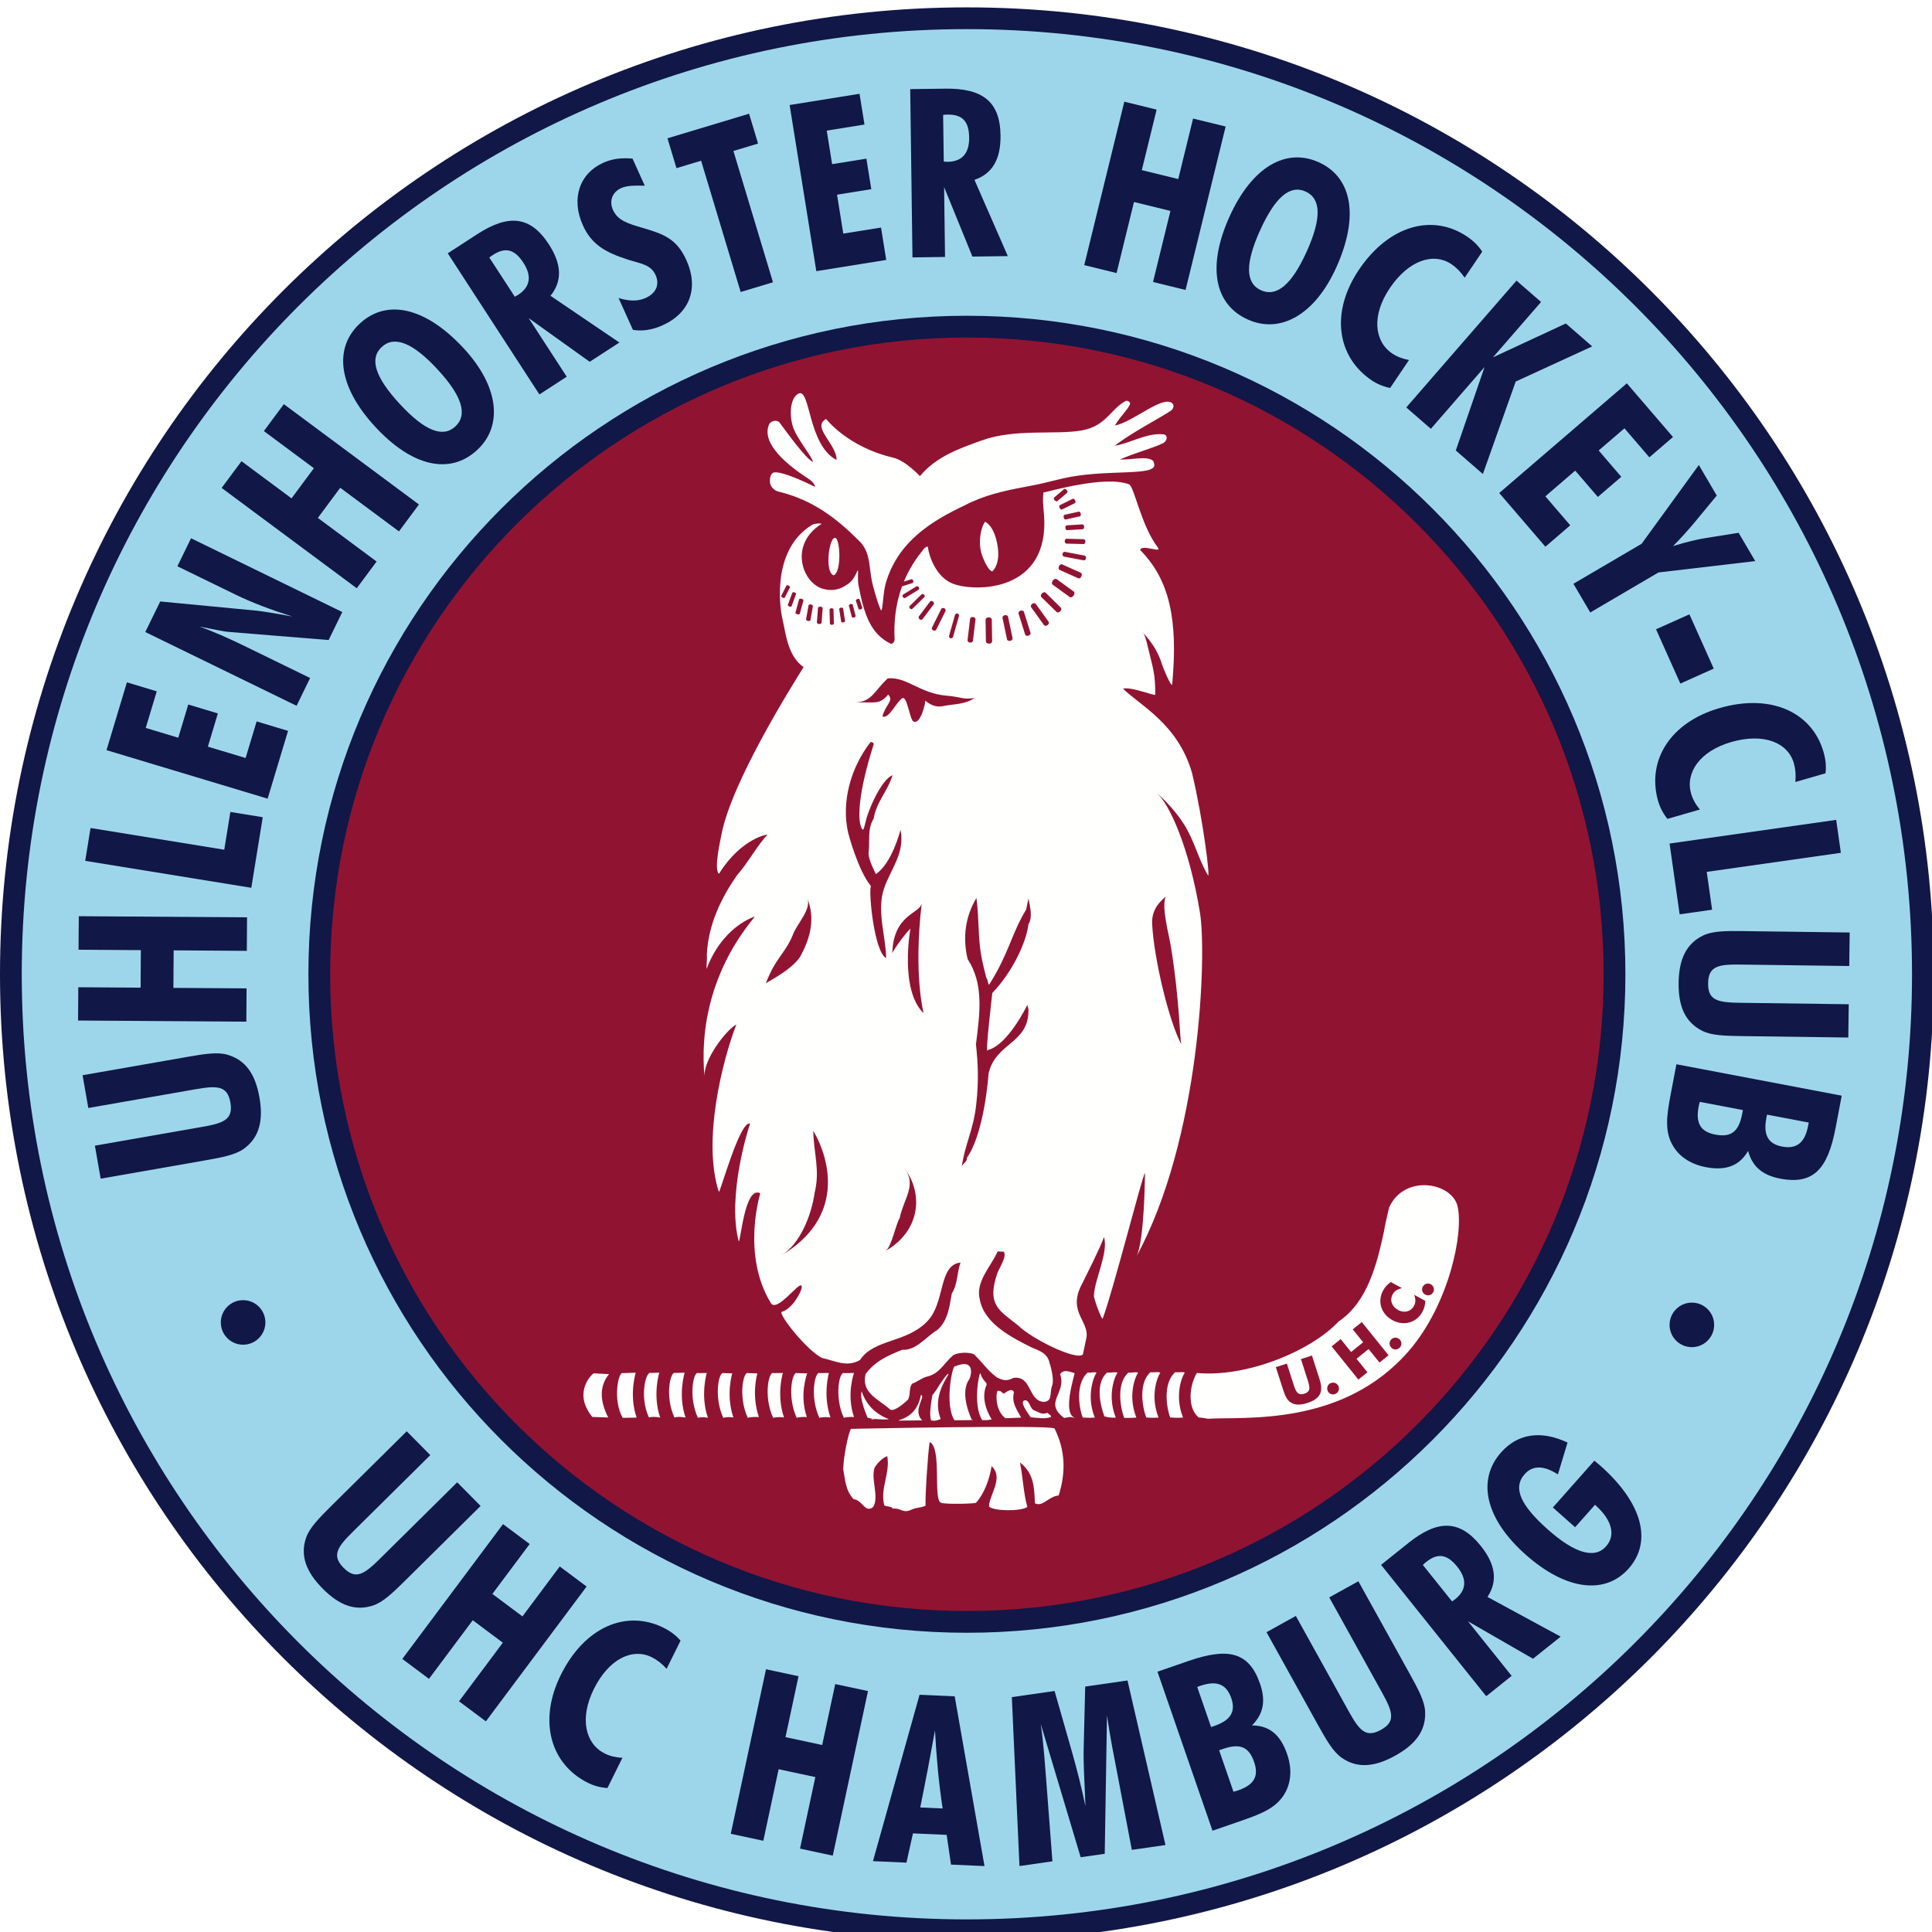
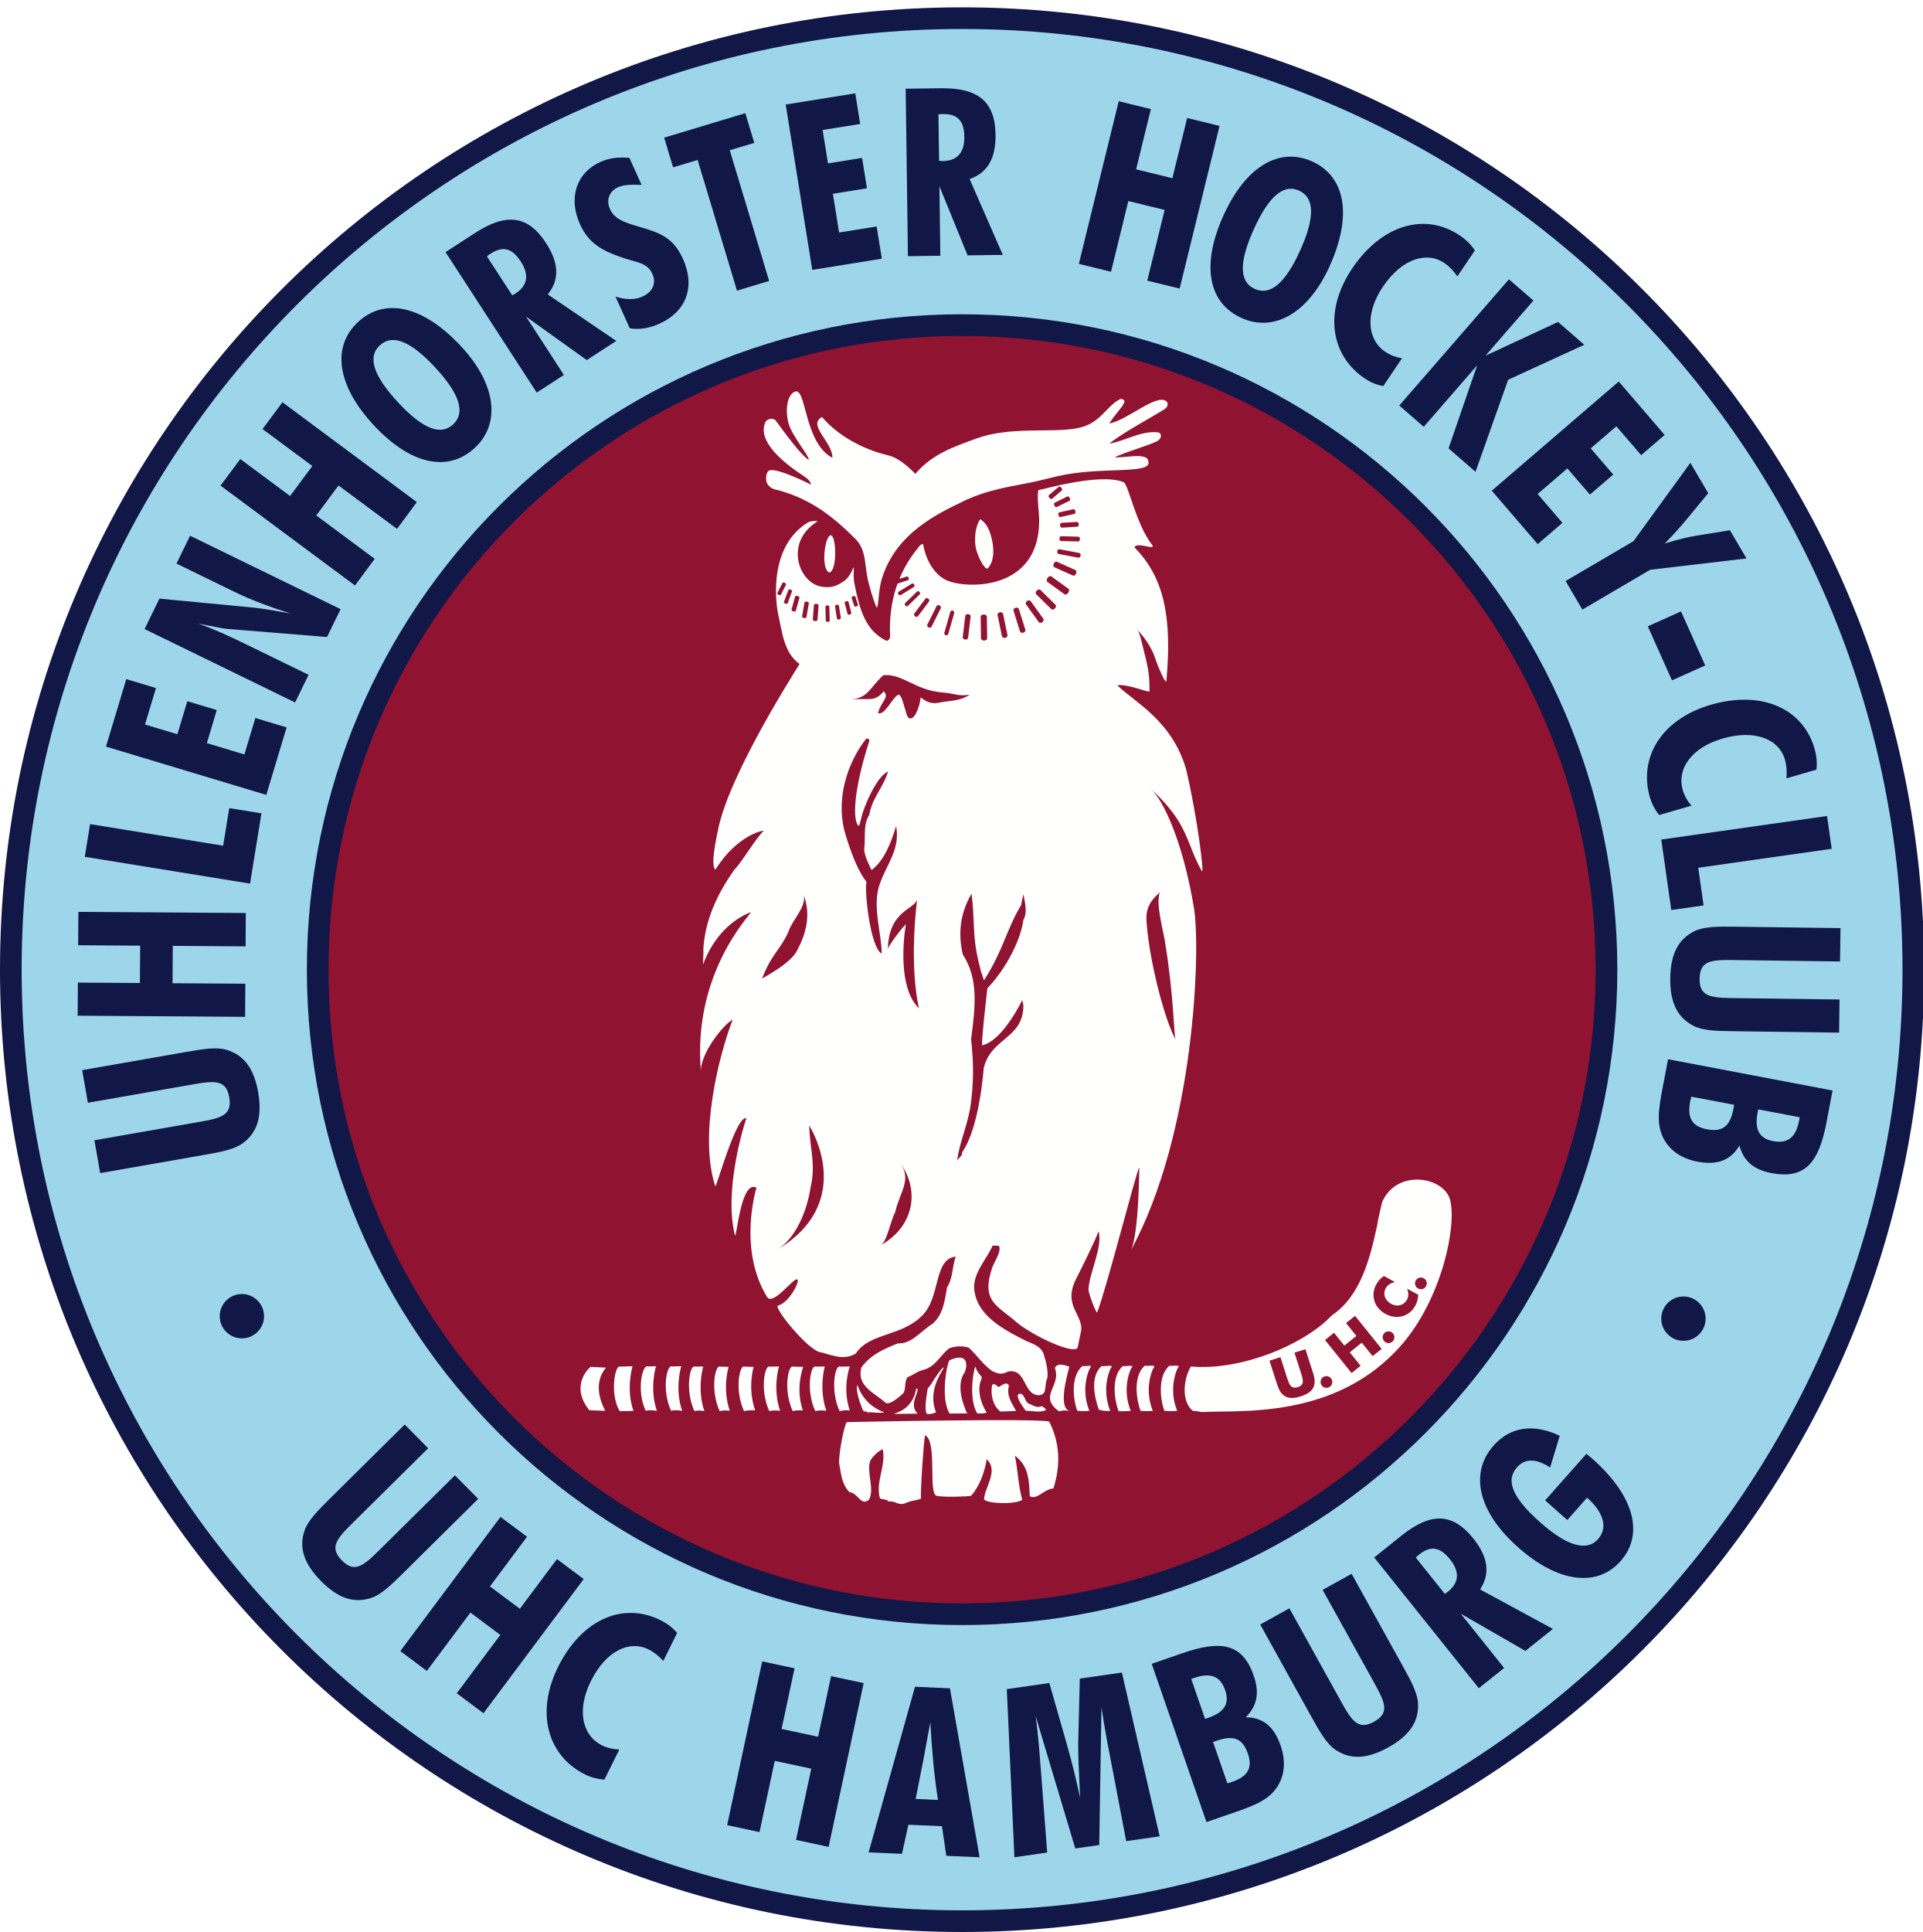
- <svg xmlns="http://www.w3.org/2000/svg" width="211px" height="211px" viewBox="0 0 211 211" version="1.1">
+ <svg xmlns="http://www.w3.org/2000/svg" width="211px" height="212px" viewBox="0 0 211 212" version="1.1">
  <g id="Hamburg" stroke="none" stroke-width="1" fill="none" fill-rule="evenodd">
    <g id="266-UHC-colour">
      <path d="M210.006,106.402 C210.006,164.065 163.262,210.811 105.598,210.811 C47.934,210.811 1.188,164.065 1.188,106.402 C1.188,48.739 47.934,1.993 105.598,1.993 C163.262,1.993 210.006,48.739 210.006,106.402" id="Fill-1" fill="#9DD6EA" />
      <path d="M210.006,106.402 C210.006,164.065 163.262,210.811 105.598,210.811 C47.934,210.811 1.188,164.065 1.188,106.402 C1.188,48.739 47.934,1.993 105.598,1.993 C163.262,1.993 210.006,48.739 210.006,106.402 Z" id="Stroke-2" stroke="#111746" stroke-width="2.376" />
      <path d="M176.327,106.402 C176.327,145.464 144.662,177.132 105.598,177.132 C66.536,177.132 34.87,145.464 34.87,106.402 C34.87,67.34 66.536,35.673 105.598,35.673 C144.662,35.673 176.327,67.34 176.327,106.402" id="Fill-4" fill="#911332" />
      <path d="M176.327,106.402 C176.327,145.464 144.662,177.132 105.598,177.132 C66.536,177.132 34.87,145.464 34.87,106.402 C34.87,67.34 66.536,35.673 105.598,35.673 C144.662,35.673 176.327,67.34 176.327,106.402 Z" id="Stroke-5" stroke="#111746" stroke-width="2.376" />
      <path d="M28.983,144.429 C28.983,145.77 27.893,146.86 26.549,146.86 C25.206,146.86 24.116,145.77 24.116,144.429 C24.116,143.083 25.206,141.995 26.549,141.995 C27.893,141.995 28.983,143.083 28.983,144.429" id="Fill-6" fill="#111746" />
      <path d="M187.207,144.696 C187.207,146.038 186.118,147.128 184.774,147.128 C183.43,147.128 182.34,146.038 182.34,144.696 C182.34,143.35 183.43,142.263 184.774,142.263 C186.118,142.263 187.207,143.35 187.207,144.696" id="Fill-7" fill="#111746" />
      <path d="M123.397,44.173 C123.124,44.792 122.415,45.405 121.758,46.462 C123.67,46.159 127,43.107 128.03,44.048 C128.28,44.276 128.14,44.675 127.875,44.854 C126.749,45.62 123.372,47.37 121.758,48.677 C123.421,48.425 125.264,47.234 127.068,47.44 C127.545,47.495 127.545,48.12 127.018,48.399 C126.102,48.884 123.719,49.534 122.315,50.184 C123.594,50.235 125.217,49.761 125.915,50.311 C126,50.379 126.061,50.714 126.061,50.714 C126.28,52.073 120.738,51.173 116.1,52.247 C114.139,52.701 114.148,52.765 111.919,53.18 C109.607,53.612 107.465,54.089 105.352,55.192 C101.731,56.907 98.081,59.146 96.748,63.651 C96.42,64.782 96.422,66.672 96.243,66.667 C96.161,66.664 95.714,65.411 95.362,64.053 C94.831,62.112 95.184,60.428 93.878,59.121 C91.311,56.554 88.748,54.589 84.997,53.684 C84.558,53.578 84.116,53.133 84.088,52.651 C84.062,52.192 84.163,51.656 84.543,51.596 C85.592,51.432 89.021,53.18 89.021,53.18 C88.971,52.802 88.567,52.449 88.165,52.202 C86.202,50.917 83.077,48.511 83.989,46.362 C84.17,45.934 84.89,45.81 85.147,46.159 C86.044,47.374 87.979,50.053 88.781,50.458 C88.781,49.954 86.937,47.851 86.555,46.462 C86.191,45.139 86.327,43.432 87.21,42.988 C88.519,42.329 88.214,48.6 91.362,50.235 C91.412,48.525 88.577,46.64 90.227,45.757 C90.227,45.757 92.541,48.806 97.55,49.983 C98.905,50.302 100.469,52 100.469,52 C102.281,49.831 104.771,48.994 107.161,48.122 C110.87,46.768 115.299,47.521 118.148,47.007 C120.872,46.515 121.278,44.627 122.994,43.77 C123.295,43.77 123.488,43.966 123.397,44.173" id="Fill-8" fill="#FFFFFE" />
      <path d="M108.902,59.348 C109.225,61.008 108.851,61.911 108.399,62.389 C108.07,62.491 107.44,61.286 107.186,60.428 C106.809,59.121 107.137,57.533 107.591,56.983 C107.591,57.008 108.499,57.305 108.902,59.348" id="Fill-9" fill="#FFFFFE" />
      <path d="M91.026,62.831 C90.059,62.423 90.53,58.819 91.161,58.743 C91.79,58.642 91.934,62.607 91.026,62.831" id="Fill-10" fill="#FFFFFE" />
      <path d="M129.409,149.964 C129.391,149.737 128.1,152.077 129.205,154.821 C128.458,154.872 127.852,154.809 127.799,154.809 C127.356,153.597 127.032,151.046 128.34,149.864 C128.75,149.915 129.324,149.763 129.409,149.964" id="Fill-11" fill="#FFFFFE" />
      <path d="M126.737,149.964 C126.721,149.737 125.427,152.077 126.532,154.821 C125.785,154.872 125.235,154.809 125.18,154.809 C124.738,153.597 124.33,151.046 125.639,149.864 C126.047,149.915 126.651,149.763 126.737,149.964" id="Fill-12" fill="#FFFFFE" />
      <path d="M124.311,149.964 C124.293,149.737 123.001,152.077 124.106,154.821 C123.358,154.872 122.825,154.85 122.772,154.85 C122.327,153.639 121.92,151.089 123.229,149.905 C123.639,149.958 124.225,149.763 124.311,149.964" id="Fill-13" fill="#FFFFFE" />
      <path d="M122.061,149.964 C122.045,149.737 120.752,152.077 121.857,154.821 C121.11,154.872 120.665,154.684 120.611,154.684 C120.168,153.473 119.592,151.089 120.902,149.905 C121.311,149.958 121.977,149.763 122.061,149.964" id="Fill-14" fill="#FFFFFE" />
      <path d="M119.772,149.964 C119.756,149.737 118.463,152.077 119.567,154.821 C118.821,154.872 118.295,154.809 118.242,154.809 C117.799,153.597 117.475,151.089 118.782,149.905 C119.192,149.958 119.687,149.763 119.772,149.964" id="Fill-15" fill="#FFFFFE" />
      <path d="M117.358,149.964 C117.434,149.964 115.872,154.595 117.502,154.872 C116.714,154.739 117.083,154.708 116.225,154.86 C113.909,153.145 116.532,152.153 115.777,150.091 C116.081,149.587 116.6,149.712 117.358,149.964" id="Fill-16" fill="#FFFFFE" />
      <path d="M93.27,149.946 C93.27,149.946 92.415,152.276 93.27,154.766 C93.307,154.766 92.655,154.694 92.159,154.847 C91.077,152.507 91.684,149.686 92.198,149.964 L93.27,149.946" id="Fill-17" fill="#FFFFFE" />
      <path d="M90.528,149.946 C90.528,149.946 89.838,152.315 90.694,154.809 C90.731,154.809 89.981,154.694 89.487,154.847 C88.403,152.507 89.012,149.686 89.525,149.964 L90.528,149.946" id="Fill-18" fill="#FFFFFE" />
      <path d="M88.159,149.989 C88.159,149.989 87.262,152.276 88.118,154.766 C88.155,154.766 87.506,154.694 87.012,154.847 C85.93,152.507 86.538,149.686 87.05,149.964 L88.159,149.989" id="Fill-19" fill="#FFFFFE" />
      <path d="M85.501,149.946 C85.501,149.946 84.769,152.315 85.624,154.809 C85.662,154.809 84.933,154.694 84.439,154.847 C83.356,152.507 83.963,149.686 84.477,149.964 L85.501,149.946" id="Fill-20" fill="#FFFFFE" />
      <path d="M82.715,149.989 C82.715,149.989 82.026,152.276 82.881,154.766 C82.919,154.766 82.162,154.694 81.668,154.847 C80.585,152.507 81.193,149.686 81.706,149.964 L82.715,149.989" id="Fill-21" fill="#FFFFFE" />
      <path d="M79.973,149.989 C79.973,149.989 79.243,152.315 80.098,154.809 C80.135,154.809 79.491,154.694 78.995,154.847 C77.913,152.507 78.52,149.686 79.034,149.964 L79.973,149.989" id="Fill-22" fill="#FFFFFE" />
      <path d="M77.189,149.946 C77.189,149.946 76.457,152.358 77.313,154.85 C77.351,154.85 76.718,154.694 76.224,154.847 C75.141,152.507 75.749,149.686 76.262,149.964 L77.189,149.946" id="Fill-23" fill="#FFFFFE" />
      <path d="M74.776,149.913 C74.776,149.913 74.016,152.329 74.872,154.821 C74.909,154.821 74.152,154.657 73.658,154.809 C72.575,152.47 73.228,149.671 73.741,149.946 L74.776,149.913" id="Fill-24" fill="#FFFFFE" />
      <path d="M72.004,149.913 C72.004,149.913 71.245,152.329 72.1,154.821 C72.137,154.821 71.368,154.657 70.873,154.809 C69.791,152.47 70.569,149.671 71.081,149.946 L72.004,149.913" id="Fill-25" fill="#FFFFFE" />
      <path d="M69.431,149.913 C69.431,149.913 68.67,152.329 69.526,154.821 C69.564,154.821 68.008,154.847 68.008,154.847 C66.885,152.897 67.534,149.686 68.047,149.964 L69.431,149.913" id="Fill-26" fill="#FFFFFE" />
      <path d="M105.84,150.661 C104.717,152.274 106.175,155.138 106.175,155.138 L106.303,155.087 C106.303,155.087 104.997,155.112 104.24,155.112 C103.155,153.421 103.984,149.354 104.24,149.247 C106.639,148.229 106.038,150.378 105.84,150.661" id="Fill-27" fill="#FFFFFE" />
      <path d="M107.734,151.276 C106.955,153.057 108.311,155.018 108.311,155.018 L107.79,155.104 C107.79,155.104 108.031,155.098 107.273,155.098 C106.188,153.409 106.976,149.727 107.065,149.989 C107.399,150.973 107.873,150.956 107.734,151.276" id="Fill-28" fill="#FFFFFE" />
      <path d="M102.743,154.975 C102.743,154.975 102.104,155.274 101.706,155.124 C101.427,154.62 101.731,152.905 101.833,152.354 C101.983,152.202 102.383,151.636 102.499,151.405 C102.536,151.331 103.532,149.848 103.576,150.069 C103.612,150.255 101.711,152.47 102.743,154.975" id="Fill-29" fill="#FFFFFE" />
      <path d="M66.51,150.071 C65.351,151.503 65.595,153.196 66.427,154.809 L64.686,154.747 C62.447,151.977 64.788,149.964 64.838,149.989 L66.51,150.071" id="Fill-30" fill="#FFFFFE" />
      <path d="M110.739,152.028 C110.462,153.233 111.015,153.862 111.52,154.821 L109.807,154.891 C108.729,154.085 108.736,152.354 108.935,151.899 C109.392,151.874 109.18,151.952 109.63,152.202 C110.032,151.952 110.485,151.573 110.739,152.028" id="Fill-31" fill="#FFFFFE" />
      <path d="M100.67,155.073 L100.721,155.124 L98.131,155.149 C98.282,154.997 100.141,154.77 100.572,152.354 C101.177,152.43 99.639,153.989 100.67,155.073" id="Fill-32" fill="#FFFFFE" />
      <path d="M112.903,154.013 C113.532,154.241 113.708,154.546 114.411,154.292 C114.612,154.595 114.712,154.391 114.79,154.747 C114.133,155.022 113.331,154.821 112.575,154.796 C112.271,154.341 111.243,153.03 111.944,152.93 C112.448,152.905 112.499,153.862 112.903,154.013" id="Fill-33" fill="#FFFFFE" />
      <path d="M115.167,156.003 C116.353,158.391 116.422,160.782 115.621,163.325 C114.51,163.425 113.884,164.612 113.027,164.18 C112.952,162.516 112.952,160.907 111.395,159.729 C111.715,161.288 111.766,163.02 112.198,164.585 C111.444,165.085 108.473,165.034 108.018,164.534 C107.996,163.325 109.679,161.388 108.297,160.126 C108.07,161.54 107.516,163.097 106.587,164.13 C106.235,164.231 103.416,164.307 102.786,164.13 C101.858,163.852 102.911,158.114 101.53,157.491 C101.352,158.542 101.03,163.339 101.083,164.45 C100.401,164.727 100.141,164.585 99.34,164.96 C98.532,165.237 98.356,164.661 97.499,164.763 C97.399,164.458 96.722,164.585 96.572,164.384 C96.092,162.569 97.248,160.884 96.898,159.024 C96.395,159.223 95.842,159.745 95.514,160.294 C95.086,161.606 96.041,163.45 95.362,164.585 C94.457,165.286 94.231,163.852 93.223,163.727 C92.345,162.77 92.319,161.69 92.092,160.479 C92.118,158.972 92.69,156.354 92.946,156.05 C92.946,156.05 114.436,155.598 115.167,156.003" id="Fill-34" fill="#FFFFFE" />
      <polyline id="Fill-35" fill="#FFFFFE" points="95.161 154.973 95.462 154.997 95.462 155.048 95.161 155.022 95.161 154.973" />
      <path d="M97.05,154.973 C97.05,155.098 94.786,154.973 94.736,154.796 C94.105,153.284 93.952,152.354 94.105,151.952 C94.736,153.862 96.193,154.671 97.05,154.973" id="Fill-36" fill="#FFFFFE" />
      <path d="M125.829,100.912 C126.026,104.686 127.643,111.513 129.035,114.093 C128.83,113.712 128.889,109.616 127.868,103.323 C127.645,101.954 126.829,99.105 127.312,97.884 C127.221,98.112 125.725,98.954 125.829,100.912 Z M106.913,102.024 C107.038,104.138 107.262,104.944 107.715,106.784 C107.868,106.905 107.93,107.69 108.045,107.509 C110.188,104.126 110.462,101.975 112.071,99.333 L112.322,98.122 C112.499,99.005 112.801,100.185 112.322,100.942 C112.071,103.003 110.512,106.227 108.375,108.442 C108.375,108.442 107.54,115.538 107.87,114.68 C110.083,114.157 112.198,109.749 112.198,109.749 C112.247,109.973 112.322,110.102 112.322,110.352 C112.322,114.005 108.75,113.854 107.969,117.223 C107.969,117.223 107.54,123.692 105.604,126.436 C105.655,126.86 105.201,127.036 105.049,127.366 C105.352,125.075 106.335,123.313 106.612,120.647 C106.911,118.081 106.809,116.118 106.587,114.055 C107.038,110.505 107.44,107.458 105.679,104.745 C105.124,102.43 105.403,100.139 106.637,98.072 C106.809,99.284 106.837,100.511 106.913,102.024 Z M100.874,110.657 C98.206,108.089 99.432,101.405 99.432,101.405 C98.624,102.239 97.455,103.941 97.45,104.114 C97.56,99.794 100.53,99.8 100.668,98.624 C99.742,106.475 100.874,110.657 100.874,110.657 Z M87.538,104.206 C86.881,105.714 83.665,107.329 83.642,107.388 C84.69,104.624 85.711,104.188 86.569,102.15 C86.972,100.94 88.659,99.324 88.17,98.103 C89.076,100.363 88.442,102.471 87.538,104.206 Z M95.413,81.312 C93.745,86.509 93.651,89.432 94.053,90.341 C94.307,91.016 94.382,90.274 94.558,89.67 C94.736,88.737 96.193,85.165 97.475,84.662 C96.95,86.422 95.714,87.557 95.413,89.417 C94.686,90.548 95.034,91.934 94.856,93.165 C94.811,93.845 95.661,95.471 95.661,95.471 C97.022,94.482 97.852,92.387 98.356,90.623 C98.836,93.19 97.324,94.829 96.572,96.968 C95.689,99.408 96.774,102.353 96.774,104.643 C95.487,103.937 94.856,97.598 95.109,96.765 C93.676,95.006 92.643,91.001 92.643,91.001 C91.84,87.606 92.921,83.804 95.085,81.035 C95.26,81.035 95.467,81.139 95.413,81.312 Z M103.416,75.982 C104.973,76.107 105.124,76.43 106.436,76.229 C105.301,76.985 104.196,76.858 103.038,77.111 C101.833,77.364 101.15,76.53 101.026,76.53 C101.15,76.53 100.572,79.2 99.763,78.796 C99.365,78.645 99.063,75.831 98.507,76.28 C97.852,76.733 97.077,78.55 96.37,78.247 C96.748,76.858 97.651,76.557 97.001,75.856 C95.992,77.061 95.487,76.607 93.347,76.733 C95.26,76.632 95.386,75.553 96.95,74.091 C99.063,73.887 100.393,75.729 103.416,75.982 Z M96.698,136.626 C97.352,136.253 97.801,133.778 98.256,133.028 C98.71,130.864 100.169,129.419 98.76,127.567 C100.916,130.399 100.483,134.479 96.698,136.626 Z M85.294,137.13 C87.37,135.905 88.619,132.725 88.971,130.261 C89.575,127.743 88.872,126.059 88.82,123.491 C90.756,126.811 92.2,133.057 85.294,137.13 Z M123.311,52.901 C123.863,53.118 124.625,57.404 126.445,59.784 C126.98,60.483 124.678,59.374 124.528,60.075 C127.75,63.348 128.661,67.694 128.024,74.702 C127.975,75.245 127.023,72.95 126.89,72.508 C126.252,70.384 124.703,68.994 124.703,68.994 C124.703,68.994 124.971,69.069 125.233,70.141 C126.02,73.356 126.169,73.626 126.169,75.867 C126.169,76.05 123.607,74.991 122.641,75.2 C124.375,76.961 128.653,79.014 130.194,84.448 C131.442,89.736 132.192,96.051 131.924,95.596 C130.834,93.741 130.492,91.909 129.313,90.03 C128.413,88.594 127.058,87.214 126.303,86.578 C127.708,87.762 129.889,92.563 131.053,99.68 C131.795,104.213 131.144,124.341 124.1,137.245 C125.012,135.573 125.045,128.106 125.045,128.106 C124.792,128.257 121.549,141.063 120.429,144.003 C120.336,144.245 119.424,141.759 119.473,141.505 C119.524,139.743 121.094,136.766 120.567,135.106 C120.262,136.059 118.584,139.399 118.102,140.352 C116.561,143.384 119.116,144.35 118.616,146.263 L118.264,147.927 C117.557,148.626 112.651,146.212 111.192,144.753 C109.18,143.145 107.717,142.54 108.927,139.042 C109.129,138.487 109.983,137.253 109.63,136.7 L108.954,136.675 C108.196,138.391 106.469,140.001 107.024,142.011 C107.553,144.604 110.56,146.106 112.674,147.163 C113.533,147.518 114.424,147.811 114.627,148.868 C114.778,149.268 115.179,150.848 114.877,151.401 C114.626,152.21 114.966,153.055 113.963,153.106 C112.249,152.954 112.694,150.19 110.68,150.487 C109.975,150.839 109.649,150.8 108.893,150.446 C107.809,149.643 107.364,148.856 106.362,147.901 C105.756,147.649 104.666,147.696 104.115,147.995 C103.056,148.903 102.624,150.059 101.165,150.364 C100.56,150.565 100.183,150.909 99.627,151.112 C99.229,151.589 99.467,152.305 99.17,152.856 C97.581,154.345 97.217,153.936 97.217,153.936 C95.911,152.774 94.03,152.128 94.534,150.067 C95.586,148.626 97.04,148.018 98.547,147.413 C100.055,147.514 101.114,146.005 102.37,145.251 C103.532,144.243 103.698,142.675 103.949,141.264 C104.604,140.259 104.495,139.042 104.898,137.886 C102.458,138.163 103.264,142.239 101.276,144.3 C98.988,146.692 95.438,146.212 93.929,148.526 C92.467,149.384 91.11,148.577 89.829,148.325 C88.214,147.624 84.858,143.389 85.399,143.259 C86.618,142.962 87.836,140.554 87.514,140.403 C87.21,140.048 84.835,143.37 84.19,142.313 C80.948,137.014 83.031,130.335 83.031,130.335 C81.295,129.352 80.835,136.182 80.665,135.52 C79.403,130.585 81.724,123.214 81.925,122.71 C80.791,122.331 78.606,130.46 78.506,130.157 C76.682,124.589 78.905,115.815 80.418,111.891 C79.409,112.391 76.764,115.704 76.944,117.665 C75.956,106.893 82.303,100.462 82.43,100.09 C80.418,100.841 78.325,102.737 77.178,105.796 C77.119,105.954 77.245,104.516 77.195,104.266 C77.346,100.992 78.762,98.034 80.578,95.471 C81.532,94.464 82.854,92.112 83.811,91.178 C83.937,91.052 80.917,91.555 78.526,95.429 C77.926,94.98 78.677,91.763 78.804,91.102 C79.897,85.395 86.504,74.872 87.76,72.86 C86.001,71.6 85.849,69.284 85.395,67.323 C85.395,67.323 83.903,60.283 88.655,57.341 C89.001,57.126 89.829,57.15 89.716,57.22 C86.098,59.487 87.629,63.782 89.982,64.336 C91.405,64.671 92.207,64.036 92.538,63.829 C93.502,63.225 93.664,61.953 93.711,62.372 C93.729,62.524 93.655,63.341 93.754,63.895 C94.36,67.039 95.034,69.182 97.248,70.294 C97.499,70.393 97.701,70.04 97.701,69.839 C97.499,65.915 98.66,62.692 100.721,60.176 C100.924,59.873 101.063,59.74 101.314,59.689 C101.567,61.202 102.381,62.942 103.845,63.651 C105.895,64.644 114.175,64.956 114.057,56.983 C114.042,55.965 113.809,54.739 113.961,53.786 C114.411,53.735 120.686,51.87 123.311,52.901 L123.311,52.901 Z" id="Fill-37" fill="#FFFFFE" />
      <path d="M159.178,131.718 C159.881,134.638 158.247,142.415 153.92,147.473 C146.7,155.876 135.848,154.694 131.924,154.948 C131.27,154.821 131.042,154.809 130.915,154.809 C129.706,153.825 129.825,151.481 130.708,149.946 C136.088,150.452 143.122,147.598 146.192,144.327 C149.342,142.214 150.371,138.087 151.151,134.487 C151.252,133.729 151.53,132.725 151.706,131.893 C153.339,128.196 158.551,129.124 159.178,131.718" id="Fill-38" fill="#FFFFFE" />
      <path d="M99.654,66.484 C99.582,66.553 99.457,66.542 99.373,66.456 C99.291,66.37 99.282,66.246 99.352,66.177 L100.639,64.917 C100.709,64.846 100.834,64.86 100.918,64.944 C101.002,65.03 101.012,65.155 100.942,65.225 L99.654,66.484" id="Fill-39" fill="#911332" />
      <path d="M98.862,65.3 C98.782,65.35 98.666,65.307 98.604,65.206 C98.541,65.103 98.555,64.983 98.635,64.932 L100.084,64.041 C100.163,63.991 100.278,64.034 100.34,64.135 C100.403,64.237 100.389,64.358 100.311,64.408 L98.862,65.3" id="Fill-40" fill="#911332" />
      <path d="M98.377,64.081 C98.307,64.104 98.219,64.03 98.182,63.917 C98.147,63.802 98.174,63.694 98.247,63.669 L99.54,63.257 C99.608,63.233 99.696,63.306 99.734,63.421 C99.769,63.534 99.741,63.644 99.67,63.668 L98.377,64.081" id="Fill-41" fill="#911332" />
      <path d="M94.178,66.386 C94.196,66.437 94.116,66.509 94.004,66.545 C93.889,66.583 93.786,66.569 93.768,66.518 L93.465,65.585 C93.449,65.536 93.528,65.463 93.641,65.426 C93.754,65.389 93.861,65.402 93.877,65.452 L94.178,66.386" id="Fill-42" fill="#911332" />
      <path d="M92.29,67.811 C92.301,67.884 92.214,67.96 92.098,67.977 C91.979,67.997 91.876,67.951 91.864,67.878 L91.652,66.53 C91.641,66.458 91.727,66.382 91.844,66.362 C91.961,66.344 92.067,66.389 92.079,66.464 L92.29,67.811" id="Fill-43" fill="#911332" />
      <path d="M93.445,67.266 C93.461,67.333 93.381,67.411 93.268,67.44 C93.153,67.47 93.044,67.44 93.027,67.374 L92.71,66.151 C92.692,66.085 92.772,66.005 92.887,65.974 C93.002,65.944 93.11,65.976 93.128,66.043 L93.445,67.266" id="Fill-44" fill="#911332" />
      <path d="M91.069,68.086 C91.069,68.169 90.975,68.238 90.856,68.241 C90.737,68.245 90.638,68.18 90.637,68.096 L90.596,66.584 C90.593,66.501 90.689,66.431 90.809,66.427 C90.927,66.425 91.026,66.49 91.03,66.573 L91.069,68.086" id="Fill-45" fill="#911332" />
      <path d="M88.516,67.714 C88.501,67.794 88.381,67.843 88.251,67.819 C88.12,67.797 88.024,67.712 88.038,67.629 L88.301,66.122 C88.314,66.04 88.434,65.992 88.567,66.013 C88.698,66.036 88.794,66.122 88.78,66.206 L88.516,67.714" id="Fill-46" fill="#911332" />
      <path d="M89.729,68.014 C89.719,68.1 89.6,68.163 89.46,68.152 C89.319,68.141 89.21,68.063 89.215,67.977 L89.335,66.393 C89.34,66.308 89.461,66.247 89.604,66.255 C89.743,66.266 89.854,66.346 89.847,66.433 L89.729,68.014" id="Fill-47" fill="#911332" />
      <path d="M87.352,67.016 C87.329,67.093 87.206,67.125 87.077,67.09 C86.946,67.053 86.856,66.962 86.878,66.884 L87.268,65.47 C87.29,65.393 87.415,65.362 87.545,65.397 C87.674,65.432 87.764,65.524 87.744,65.602 L87.352,67.016" id="Fill-48" fill="#911332" />
      <path d="M86.457,66.189 C86.429,66.259 86.317,66.282 86.207,66.241 C86.096,66.2 86.024,66.11 86.049,66.038 L86.526,64.749 C86.551,64.678 86.665,64.655 86.778,64.696 C86.887,64.736 86.959,64.827 86.931,64.899 L86.457,66.189" id="Fill-49" fill="#911332" />
      <path d="M85.711,65.26 C85.678,65.319 85.567,65.325 85.463,65.27 C85.356,65.216 85.294,65.124 85.325,65.063 L85.885,63.963 C85.915,63.903 86.029,63.899 86.135,63.953 C86.239,64.007 86.301,64.098 86.27,64.16 L85.711,65.26" id="Fill-50" fill="#911332" />
      <path d="M100.754,67.62 C100.687,67.708 100.542,67.714 100.432,67.632 C100.323,67.548 100.288,67.409 100.354,67.319 L101.571,65.702 C101.637,65.613 101.782,65.608 101.893,65.69 C102.002,65.772 102.038,65.913 101.969,66.003 L100.754,67.62" id="Fill-51" fill="#911332" />
      <path d="M102.251,68.762 C102.196,68.872 102.046,68.911 101.918,68.846 C101.79,68.782 101.731,68.639 101.788,68.529 L102.793,66.514 C102.85,66.404 102.999,66.366 103.127,66.429 C103.254,66.493 103.313,66.637 103.258,66.747 L102.251,68.762" id="Fill-52" fill="#911332" />
      <path d="M104.089,69.546 C104.053,69.669 103.927,69.743 103.808,69.709 C103.688,69.676 103.622,69.546 103.655,69.422 L104.296,67.166 C104.333,67.043 104.458,66.969 104.577,67.003 C104.696,67.036 104.765,67.167 104.73,67.29 L104.089,69.546" id="Fill-53" fill="#911332" />
      <path d="M106.258,69.984 C106.243,70.112 106.097,70.2 105.936,70.18 C105.772,70.162 105.653,70.042 105.668,69.914 L105.948,67.584 C105.963,67.457 106.108,67.369 106.27,67.387 C106.432,67.407 106.553,67.528 106.538,67.655 L106.258,69.984" id="Fill-54" fill="#911332" />
      <path d="M108.354,70.048 C108.354,70.18 108.204,70.29 108.017,70.293 C107.831,70.296 107.677,70.189 107.673,70.058 L107.637,67.671 C107.634,67.539 107.785,67.43 107.975,67.427 C108.157,67.423 108.317,67.53 108.315,67.66 L108.354,70.048" id="Fill-55" fill="#911332" />
      <path d="M110.583,69.694 C110.609,69.823 110.495,69.957 110.33,69.991 C110.161,70.028 110.002,69.95 109.977,69.821 L109.487,67.483 C109.461,67.354 109.574,67.223 109.743,67.186 C109.908,67.153 110.067,67.227 110.094,67.356 L110.583,69.694" id="Fill-56" fill="#911332" />
      <path d="M112.545,69.106 C112.584,69.232 112.482,69.377 112.322,69.427 C112.157,69.479 111.995,69.417 111.956,69.292 L111.241,67.012 C111.202,66.887 111.298,66.745 111.463,66.692 C111.624,66.642 111.79,66.703 111.829,66.827 L112.545,69.106" id="Fill-57" fill="#911332" />
      <path d="M114.518,67.897 C114.595,68.005 114.542,68.175 114.408,68.274 C114.263,68.376 114.088,68.37 114.014,68.261 L112.616,66.323 C112.54,66.218 112.59,66.052 112.731,65.948 C112.87,65.848 113.045,65.854 113.121,65.96 L114.518,67.897" id="Fill-58" fill="#911332" />
      <path d="M117.274,64.612 C117.38,64.688 117.364,64.886 117.247,65.049 C117.123,65.22 116.94,65.291 116.84,65.212 L114.953,63.845 C114.849,63.768 114.864,63.575 114.983,63.407 C115.104,63.241 115.288,63.168 115.39,63.243 L117.274,64.612" id="Fill-59" fill="#911332" />
      <path d="M115.854,66.363 C115.948,66.455 115.915,66.636 115.789,66.763 C115.657,66.899 115.479,66.93 115.391,66.838 L113.727,65.206 C113.636,65.116 113.667,64.938 113.794,64.805 C113.923,64.674 114.104,64.639 114.194,64.73 L115.854,66.363" id="Fill-60" fill="#911332" />
      <path d="M118.038,62.554 C118.151,62.605 118.182,62.785 118.108,62.948 C118.032,63.12 117.877,63.213 117.768,63.159 L115.723,62.243 C115.61,62.191 115.579,62.016 115.655,61.846 C115.729,61.68 115.884,61.585 115.995,61.637 L118.038,62.554" id="Fill-61" fill="#911332" />
      <path d="M118.444,60.677 C118.561,60.698 118.634,60.836 118.608,60.975 C118.58,61.122 118.461,61.22 118.342,61.194 L116.204,60.79 C116.086,60.766 116.012,60.632 116.041,60.487 C116.068,60.345 116.186,60.245 116.302,60.268 L118.444,60.677" id="Fill-62" fill="#911332" />
      <path d="M118.215,57.27 C118.311,57.264 118.394,57.382 118.401,57.524 C118.409,57.674 118.34,57.796 118.246,57.798 L116.537,57.901 C116.444,57.905 116.36,57.792 116.351,57.643 C116.344,57.501 116.413,57.376 116.506,57.372 L118.215,57.27" id="Fill-63" fill="#911332" />
      <path d="M117.819,55.876 C117.905,55.855 118.002,55.959 118.033,56.098 C118.065,56.243 118.02,56.376 117.935,56.391 L116.383,56.74 C116.297,56.759 116.204,56.659 116.17,56.514 C116.139,56.374 116.182,56.241 116.266,56.223 L117.819,55.876" id="Fill-64" fill="#911332" />
      <path d="M117.161,54.475 C117.239,54.436 117.355,54.514 117.417,54.643 C117.485,54.776 117.471,54.915 117.393,54.948 L115.987,55.643 C115.91,55.682 115.793,55.606 115.729,55.474 C115.665,55.345 115.674,55.206 115.751,55.169 L117.161,54.475" id="Fill-65" fill="#911332" />
      <path d="M116.214,53.409 C116.274,53.356 116.403,53.407 116.494,53.517 C116.59,53.63 116.619,53.762 116.555,53.811 L115.463,54.741 C115.404,54.792 115.28,54.744 115.182,54.632 C115.088,54.52 115.059,54.387 115.121,54.339 L116.214,53.409" id="Fill-66" fill="#911332" />
      <path d="M118.356,58.889 C118.461,58.891 118.541,59.014 118.537,59.157 C118.532,59.307 118.444,59.423 118.342,59.417 L116.459,59.368 C116.358,59.365 116.279,59.245 116.282,59.096 C116.287,58.952 116.375,58.835 116.475,58.839 L118.356,58.889" id="Fill-67" fill="#911332" />
      <path d="M140.542,148.923 L141.137,150.776 C141.155,150.833 141.212,151.013 141.315,151.329 C141.567,152.116 141.819,152.411 142.446,152.21 C143.183,151.973 143.067,151.505 142.762,150.555 C142.735,150.47 142.704,150.376 142.674,150.284 L142.079,148.429 L143.282,148.044 L143.887,149.929 C143.915,150.014 143.995,150.263 144.127,150.679 C144.558,152.016 144.178,152.774 142.772,153.227 C142.022,153.468 141.446,153.462 141.012,153.196 C140.529,152.907 140.331,152.397 140.108,151.702 C140.055,151.542 140.002,151.374 139.944,151.194 L139.338,149.309 L140.542,148.923" id="Fill-68" fill="#911332" />
      <path d="M145.388,151.032 C145.729,150.923 146.09,151.108 146.2,151.448 C146.311,151.796 146.124,152.149 145.782,152.259 C145.442,152.368 145.087,152.182 144.978,151.841 C144.871,151.507 145.042,151.143 145.388,151.032" id="Fill-69" fill="#911332" />
      <path d="M153.11,140.68 C152.616,140.798 152.3,140.995 152.103,141.354 C151.75,142.001 152.008,142.698 152.699,143.075 C153.327,143.419 154.067,143.274 154.423,142.622 C154.62,142.263 154.616,141.889 154.447,141.411 L155.665,142.077 C155.642,142.524 155.543,142.909 155.343,143.274 C154.684,144.479 153.301,144.85 152.067,144.177 C150.833,143.503 150.399,142.138 151.058,140.932 C151.258,140.565 151.528,140.276 151.893,140.016 L153.11,140.68" id="Fill-70" fill="#911332" />
      <path d="M155.389,140.516 C155.561,140.202 155.95,140.089 156.263,140.261 C156.583,140.434 156.692,140.821 156.52,141.136 C156.348,141.45 155.962,141.557 155.649,141.386 C155.34,141.218 155.213,140.837 155.389,140.516" id="Fill-71" fill="#911332" />
      <polyline id="Fill-72" fill="#911332" points="145.431 147.042 146.42 146.245 147.555 147.655 148.874 146.593 147.739 145.184 148.727 144.388 151.647 148.013 150.659 148.809 149.469 147.335 148.151 148.395 149.34 149.872 148.351 150.669 145.431 147.042" />
      <path d="M151.999,146.233 C152.278,146.009 152.68,146.052 152.905,146.331 C153.133,146.616 153.086,147.013 152.807,147.237 C152.528,147.462 152.13,147.415 151.906,147.136 C151.685,146.862 151.714,146.462 151.999,146.233" id="Fill-73" fill="#911332" />
      <path d="M19.86,115.532 C20.037,115.5 20.215,115.469 20.392,115.438 C22.347,115.096 23.8,114.867 24.879,115.203 C26.812,115.779 27.887,117.294 28.335,119.857 C28.785,122.422 28.29,124.236 26.668,125.434 C25.742,126.119 24.299,126.398 22.37,126.735 C22.192,126.766 22.014,126.8 21.836,126.829 L10.994,128.726 L10.364,125.122 L22.018,123.082 C24.354,122.675 25.495,122.317 25.163,120.413 C24.838,118.559 23.736,118.542 21.299,118.97 L9.645,121.007 L9.019,117.428 L19.86,115.532" id="Fill-74" fill="#111746" />
      <polyline id="Fill-75" fill="#111746" points="8.525 111.455 8.55 107.821 15.356 107.866 15.383 103.767 8.577 103.722 8.603 100.062 26.98 100.185 26.956 103.845 18.965 103.791 18.938 107.89 26.928 107.943 26.904 111.578 8.525 111.455" />
      <polyline id="Fill-76" fill="#111746" points="9.307 94.016 9.887 90.429 24.492 92.8 25.16 88.676 28.696 89.251 27.446 96.959 9.307 94.016" />
      <polyline id="Fill-77" fill="#111746" points="11.632 81.926 13.861 74.52 17.12 75.503 15.915 79.5 19.469 80.57 20.562 76.943 23.794 77.916 22.703 81.544 26.824 82.785 28.028 78.787 31.459 79.821 29.229 87.225 11.632 81.926" />
      <path d="M15.869,69.026 L17.498,65.688 L28.021,66.693 C28.621,66.756 29.926,66.962 31.923,67.333 C29.565,66.585 27.505,65.81 25.72,64.939 L19.372,61.844 L20.865,58.786 L37.383,66.842 L35.892,69.9 L24.884,69.006 C24.55,68.986 23.511,68.765 21.755,68.425 C23.352,68.975 25.065,69.753 26.918,70.657 L33.869,74.047 L32.389,77.082 L15.869,69.026" id="Fill-78" fill="#111746" />
      <polyline id="Fill-79" fill="#111746" points="24.206 53.288 26.374 50.369 31.837 54.427 34.281 51.136 28.817 47.079 31 44.14 45.754 55.097 43.572 58.036 37.157 53.273 34.713 56.563 41.129 61.326 38.962 64.245 24.206 53.288" />
      <path d="M47.78,40.337 C45.083,37.424 43.07,36.617 41.689,37.897 C40.31,39.175 40.979,41.224 43.677,44.136 C46.355,47.031 48.35,47.855 49.729,46.576 C51.109,45.297 50.459,43.229 47.78,40.337 Z M52.111,49.147 C49.161,51.879 45.037,50.993 40.991,46.625 C36.909,42.218 36.433,37.986 39.308,35.325 C42.2,32.644 46.419,33.48 50.64,38.038 C54.511,42.218 54.948,46.521 52.111,49.147 L52.111,49.147 Z" id="Fill-80" fill="#111746" />
      <path d="M56.583,32.205 C57.9,31.349 58.116,30.165 57.16,28.694 C56.207,27.224 55.201,26.955 53.839,27.84 C53.71,27.924 53.58,28.008 53.442,28.129 L56.223,32.408 C56.33,32.338 56.475,32.274 56.583,32.205 Z M48.901,27.665 L52.1,25.589 C55.517,23.37 57.916,23.563 59.937,26.676 C61.342,28.839 61.434,30.683 60.12,32.305 L67.644,37.408 L64.402,39.512 L57.739,34.743 L61.893,41.141 L58.911,43.079 L48.901,27.665 L48.901,27.665 Z" id="Fill-81" fill="#111746" />
      <path d="M67.555,32.548 C68.706,32.906 69.674,32.922 70.52,32.539 C71.672,32.019 72.056,31.054 71.601,30.044 C71.07,28.869 69.965,28.802 68.576,28.354 C66.091,27.553 64.604,26.698 63.659,24.607 C62.355,21.719 63.261,18.962 65.891,17.774 C66.855,17.338 67.874,17.217 69.081,17.323 L70.419,20.283 C69.243,20.247 68.435,20.275 67.846,20.539 C66.883,20.973 66.498,21.939 66.945,22.927 C67.463,24.077 68.547,24.408 70.178,24.887 C72.459,25.556 73.903,26.063 74.963,28.412 C76.321,31.419 75.382,34.163 72.374,35.52 C71.248,36.029 70.191,36.195 69.126,36.025 L67.555,32.548" id="Fill-82" fill="#111746" />
      <polyline id="Fill-83" fill="#111746" points="76.57 17.552 73.879 18.364 72.898 15.104 81.808 12.42 82.79 15.678 80.099 16.488 84.419 30.827 80.89 31.891 76.57 17.552" />
      <polyline id="Fill-84" fill="#111746" points="86.238 11.47 93.873 10.243 94.413 13.602 90.29 14.264 90.879 17.928 94.621 17.328 95.156 20.661 91.415 21.262 92.098 25.512 96.22 24.851 96.788 28.388 89.153 29.614 86.238 11.47" />
      <path d="M103.483,17.673 C105.056,17.651 105.868,16.761 105.845,15.009 C105.82,13.257 105.114,12.493 103.49,12.515 C103.336,12.518 103.182,12.519 103.002,12.548 L103.071,17.65 C103.199,17.649 103.354,17.673 103.483,17.673 Z M99.407,9.735 L103.222,9.683 C107.292,9.628 109.22,11.071 109.271,14.783 C109.305,17.36 108.398,18.971 106.424,19.642 L110.067,27.97 L106.202,28.022 L103.109,20.435 L103.21,28.063 L99.654,28.112 L99.407,9.735 L99.407,9.735 Z" id="Fill-85" fill="#111746" />
      <polyline id="Fill-86" fill="#111746" points="122.79 11.107 126.319 11.971 124.7 18.58 128.68 19.556 130.299 12.947 133.856 13.818 129.479 31.667 125.924 30.797 127.828 23.036 123.846 22.06 121.944 29.821 118.414 28.955 122.79 11.107" />
      <path d="M142.707,27.477 C144.34,23.86 144.3,21.692 142.586,20.916 C140.872,20.143 139.243,21.556 137.609,25.175 C135.987,28.769 136.002,30.927 137.717,31.701 C139.433,32.474 141.084,31.071 142.707,27.477 Z M136.275,34.895 C132.61,33.241 131.824,29.096 134.274,23.669 C136.745,18.195 140.457,16.11 144.028,17.721 C147.623,19.344 148.493,23.556 145.936,29.217 C143.592,34.409 139.798,36.486 136.275,34.895 L136.275,34.895 Z" id="Fill-87" fill="#111746" />
      <path d="M149.803,41.536 C145.979,38.954 145.295,34.074 148.426,29.439 C151.717,24.569 156.487,23.313 160.224,25.837 C160.907,26.299 161.454,26.825 161.879,27.485 L159.959,30.327 C159.522,29.687 159.059,29.22 158.526,28.859 C156.583,27.546 153.867,28.386 151.789,31.461 C149.768,34.451 150.094,37.285 152.038,38.598 C152.572,38.959 153.192,39.192 153.883,39.318 L151.821,42.371 C151.028,42.209 150.358,41.912 149.803,41.536" id="Fill-88" fill="#111746" />
      <polyline id="Fill-89" fill="#111746" points="165.621 30.647 168.305 32.979 163.047 39.03 171.009 35.328 173.889 37.831 165.535 41.669 161.95 51.769 158.992 49.199 162.135 40.081 156.268 46.833 153.583 44.498 165.621 30.647" />
      <polyline id="Fill-90" fill="#111746" points="177.672 41.865 182.712 47.727 180.132 49.945 177.411 46.779 174.596 49.198 177.066 52.073 174.505 54.272 172.035 51.399 168.771 54.205 171.492 57.373 168.777 59.707 163.736 53.844 177.672 41.865" />
      <path d="M179.286,59.387 L185.535,50.786 L187.493,54.121 L185.239,56.849 C184.383,57.888 183.566,58.785 182.723,59.639 C184.239,59.168 185.399,58.906 186.245,58.768 L189.88,58.189 L191.694,61.279 L181.125,62.52 L173.678,66.891 L171.838,63.756 L179.286,59.387" id="Fill-91" fill="#111746" />
      <polyline id="Fill-92" fill="#111746" points="184.506 67.093 187.163 73.021 183.516 74.655 180.86 68.727 184.506 67.093" />
      <path d="M181.092,87.499 C179.815,83.066 182.418,78.882 187.792,77.333 C193.439,75.703 197.905,77.795 199.156,82.129 C199.383,82.922 199.465,83.676 199.369,84.455 L196.075,85.406 C196.147,84.634 196.093,83.979 195.915,83.359 C195.264,81.107 192.641,80.011 189.076,81.04 C185.608,82.039 184.042,84.421 184.691,86.675 C184.87,87.295 185.197,87.873 185.648,88.411 L182.106,89.434 C181.602,88.8 181.278,88.142 181.092,87.499" id="Fill-93" fill="#111746" />
      <polyline id="Fill-94" fill="#111746" points="200.536 89.54 201.046 93.139 186.398 95.22 186.985 99.353 183.439 99.858 182.34 92.125 200.536 89.54" />
      <path d="M190.852,113.165 C190.672,113.163 190.493,113.16 190.313,113.157 C188.328,113.131 186.86,113.087 185.862,112.557 C184.068,111.632 183.292,109.946 183.327,107.342 C183.36,104.738 184.182,103.05 185.999,102.171 C187.036,101.669 188.504,101.663 190.463,101.688 C190.645,101.691 190.825,101.694 191.004,101.696 L202.01,101.842 L201.961,105.501 L190.131,105.345 C187.76,105.314 186.574,105.453 186.547,107.385 C186.522,109.266 187.602,109.488 190.077,109.52 L201.907,109.677 L201.858,113.311 L190.852,113.165" id="Fill-95" fill="#111746" />
      <path d="M192.909,122.112 C192.561,123.936 193.083,124.927 194.626,125.22 C196.222,125.522 197.12,124.801 197.471,122.952 C197.491,122.852 197.514,122.725 197.54,122.597 L192.981,121.732 C192.956,121.859 192.933,121.986 192.909,122.112 Z M185.516,120.839 C185.165,122.686 185.724,123.606 187.344,123.914 C189.067,124.243 189.899,123.587 190.265,121.662 C190.295,121.511 190.319,121.384 190.346,121.232 L185.638,120.338 C185.604,120.514 185.549,120.661 185.516,120.839 Z M201.14,119.662 L200.476,123.157 C199.625,127.639 198.079,129.417 194.432,128.725 C192.483,128.354 191.377,127.409 190.917,125.695 C189.981,127.303 188.53,127.891 186.303,127.469 C184.63,127.15 183.4,126.313 182.707,125.132 C181.792,123.595 182.007,121.904 182.45,119.574 L183.086,116.231 L201.14,119.662 L201.14,119.662 Z" id="Fill-96" fill="#111746" />
      <polyline id="Fill-97" fill="#111746" points="83.658 182.305 87.21 183.065 85.786 189.72 89.794 190.577 91.218 183.924 94.797 184.687 90.95 202.661 87.373 201.893 89.044 194.08 85.037 193.222 83.365 201.036 79.811 200.274 83.658 182.305" />
      <path d="M102.948,197.509 C102.527,194.755 102.269,191.907 102.113,188.984 C101.631,191.671 101.094,194.484 100.502,197.399 L102.948,197.509 Z M100.428,185.091 L104.265,185.262 L107.52,203.8 L103.864,203.639 L103.387,200.391 L99.706,200.229 L98.997,203.423 L95.339,203.262 L100.428,185.091 L100.428,185.091 Z" id="Fill-98" fill="#111746" />
      <path d="M110.506,185.348 L115.174,184.679 L117.118,191.481 C117.653,193.384 118.135,195.294 118.548,197.265 C118.405,194.264 118.331,192.298 118.343,191.305 L118.517,184.196 L123.137,183.53 L127.284,201.502 L123.611,202.03 L122.013,193.641 C121.694,191.968 121.265,189.893 120.898,187.343 L120.651,202.458 L118.023,202.835 L113.663,188.28 C113.993,190.575 114.124,192.745 114.29,194.805 L114.938,203.28 L111.34,203.798 L110.506,185.348" id="Fill-99" fill="#111746" />
      <path d="M135.206,195.538 C136.986,194.924 137.504,193.98 136.963,192.421 C136.391,190.764 135.409,190.368 133.556,191.009 C133.411,191.059 133.29,191.101 133.145,191.153 L134.713,195.683 C134.88,195.624 135.038,195.598 135.206,195.538 Z M132.633,188.491 C134.387,187.886 134.987,186.942 134.471,185.457 C133.941,183.921 132.868,183.503 131.09,184.116 C130.993,184.151 130.872,184.192 130.75,184.235 L132.266,188.618 C132.389,188.577 132.511,188.534 132.633,188.491 Z M126.411,182.573 L129.771,181.409 C134.082,179.917 136.396,180.372 137.61,183.879 C138.258,185.755 137.989,187.186 136.731,188.438 C138.59,188.45 139.825,189.413 140.565,191.555 C141.122,193.163 141.01,194.649 140.329,195.839 C139.451,197.397 137.877,198.052 135.637,198.827 L132.421,199.94 L126.411,182.573 L126.411,182.573 Z" id="Fill-100" fill="#111746" />
      <path d="M153.69,182.319 C153.78,182.476 153.864,182.634 153.954,182.791 C154.915,184.528 155.604,185.823 155.643,186.954 C155.729,188.97 154.651,190.481 152.374,191.743 C150.098,193.005 148.222,193.133 146.557,191.991 C145.608,191.341 144.874,190.068 143.922,188.355 C143.834,188.197 143.747,188.04 143.659,187.882 L138.321,178.257 L141.522,176.481 L147.26,186.829 C148.412,188.902 149.12,189.864 150.811,188.925 C152.458,188.014 152.114,186.968 150.913,184.804 L145.172,174.456 L148.352,172.695 L153.69,182.319" id="Fill-101" fill="#111746" />
      <path d="M158.92,174.66 C160.151,173.677 160.247,172.477 159.151,171.108 C158.057,169.741 157.03,169.571 155.76,170.587 C155.641,170.684 155.52,170.78 155.395,170.915 L158.584,174.897 C158.686,174.816 158.825,174.74 158.92,174.66 Z M150.831,170.902 L153.809,168.518 C156.987,165.973 159.395,165.93 161.715,168.825 C163.327,170.839 163.598,172.665 162.454,174.409 L170.446,178.743 L167.426,181.157 L160.325,177.069 L165.092,183.027 L162.315,185.249 L150.831,170.902 L150.831,170.902 Z" id="Fill-102" fill="#111746" />
      <path d="M174.125,159.525 C174.338,159.715 174.567,159.884 174.78,160.072 C179.485,164.245 180.428,168.424 177.864,171.315 C175.348,174.151 171.088,173.749 166.635,169.798 C162.178,165.847 161.288,161.61 163.938,158.62 C165.75,156.577 168.284,156.171 171.196,157.548 L170.143,161.025 C168.588,160.022 167.381,160.022 166.508,161.005 C165.176,162.509 166.094,164.427 169.063,167.06 C172.034,169.693 174.186,170.26 175.399,168.889 C176.459,167.694 176.106,166.038 174.196,164.343 L172.024,166.794 L169.594,164.637 L174.125,159.525" id="Fill-103" fill="#111746" />
      <path d="M64.227,194.718 C60.094,192.668 58.767,187.923 61.253,182.913 C63.866,177.647 68.425,175.766 72.464,177.769 C73.203,178.138 73.816,178.586 74.324,179.183 L72.801,182.255 C72.28,181.68 71.76,181.278 71.183,180.991 C69.082,179.95 66.503,181.144 64.854,184.469 C63.249,187.7 63.949,190.464 66.05,191.509 C66.628,191.796 67.275,191.944 67.977,191.975 L66.339,195.278 C65.532,195.222 64.827,195.016 64.227,194.718" id="Fill-104" fill="#111746" />
      <polyline id="Fill-105" fill="#111746" points="54.936 166.454 57.847 168.628 53.774 174.079 57.059 176.532 61.131 171.079 64.065 173.271 53.065 187.993 50.132 185.805 54.915 179.403 51.631 176.95 46.85 183.352 43.937 181.177 54.936 166.454" />
      <path d="M44.664,172.212 C44.537,172.338 44.408,172.466 44.28,172.592 C42.868,173.989 41.807,175.004 40.729,175.345 C38.812,175.973 37.065,175.343 35.235,173.493 C33.403,171.641 32.775,169.87 33.423,167.96 C33.793,166.868 34.82,165.817 36.211,164.44 C36.34,164.313 36.468,164.184 36.597,164.057 L44.421,156.316 L46.994,158.919 L38.585,167.239 C36.897,168.907 36.165,169.852 37.523,171.225 C38.847,172.563 39.763,171.948 41.521,170.208 L49.932,161.888 L52.487,164.47 L44.664,172.212" id="Fill-106" fill="#111746" />
    </g>
  </g>
</svg>
